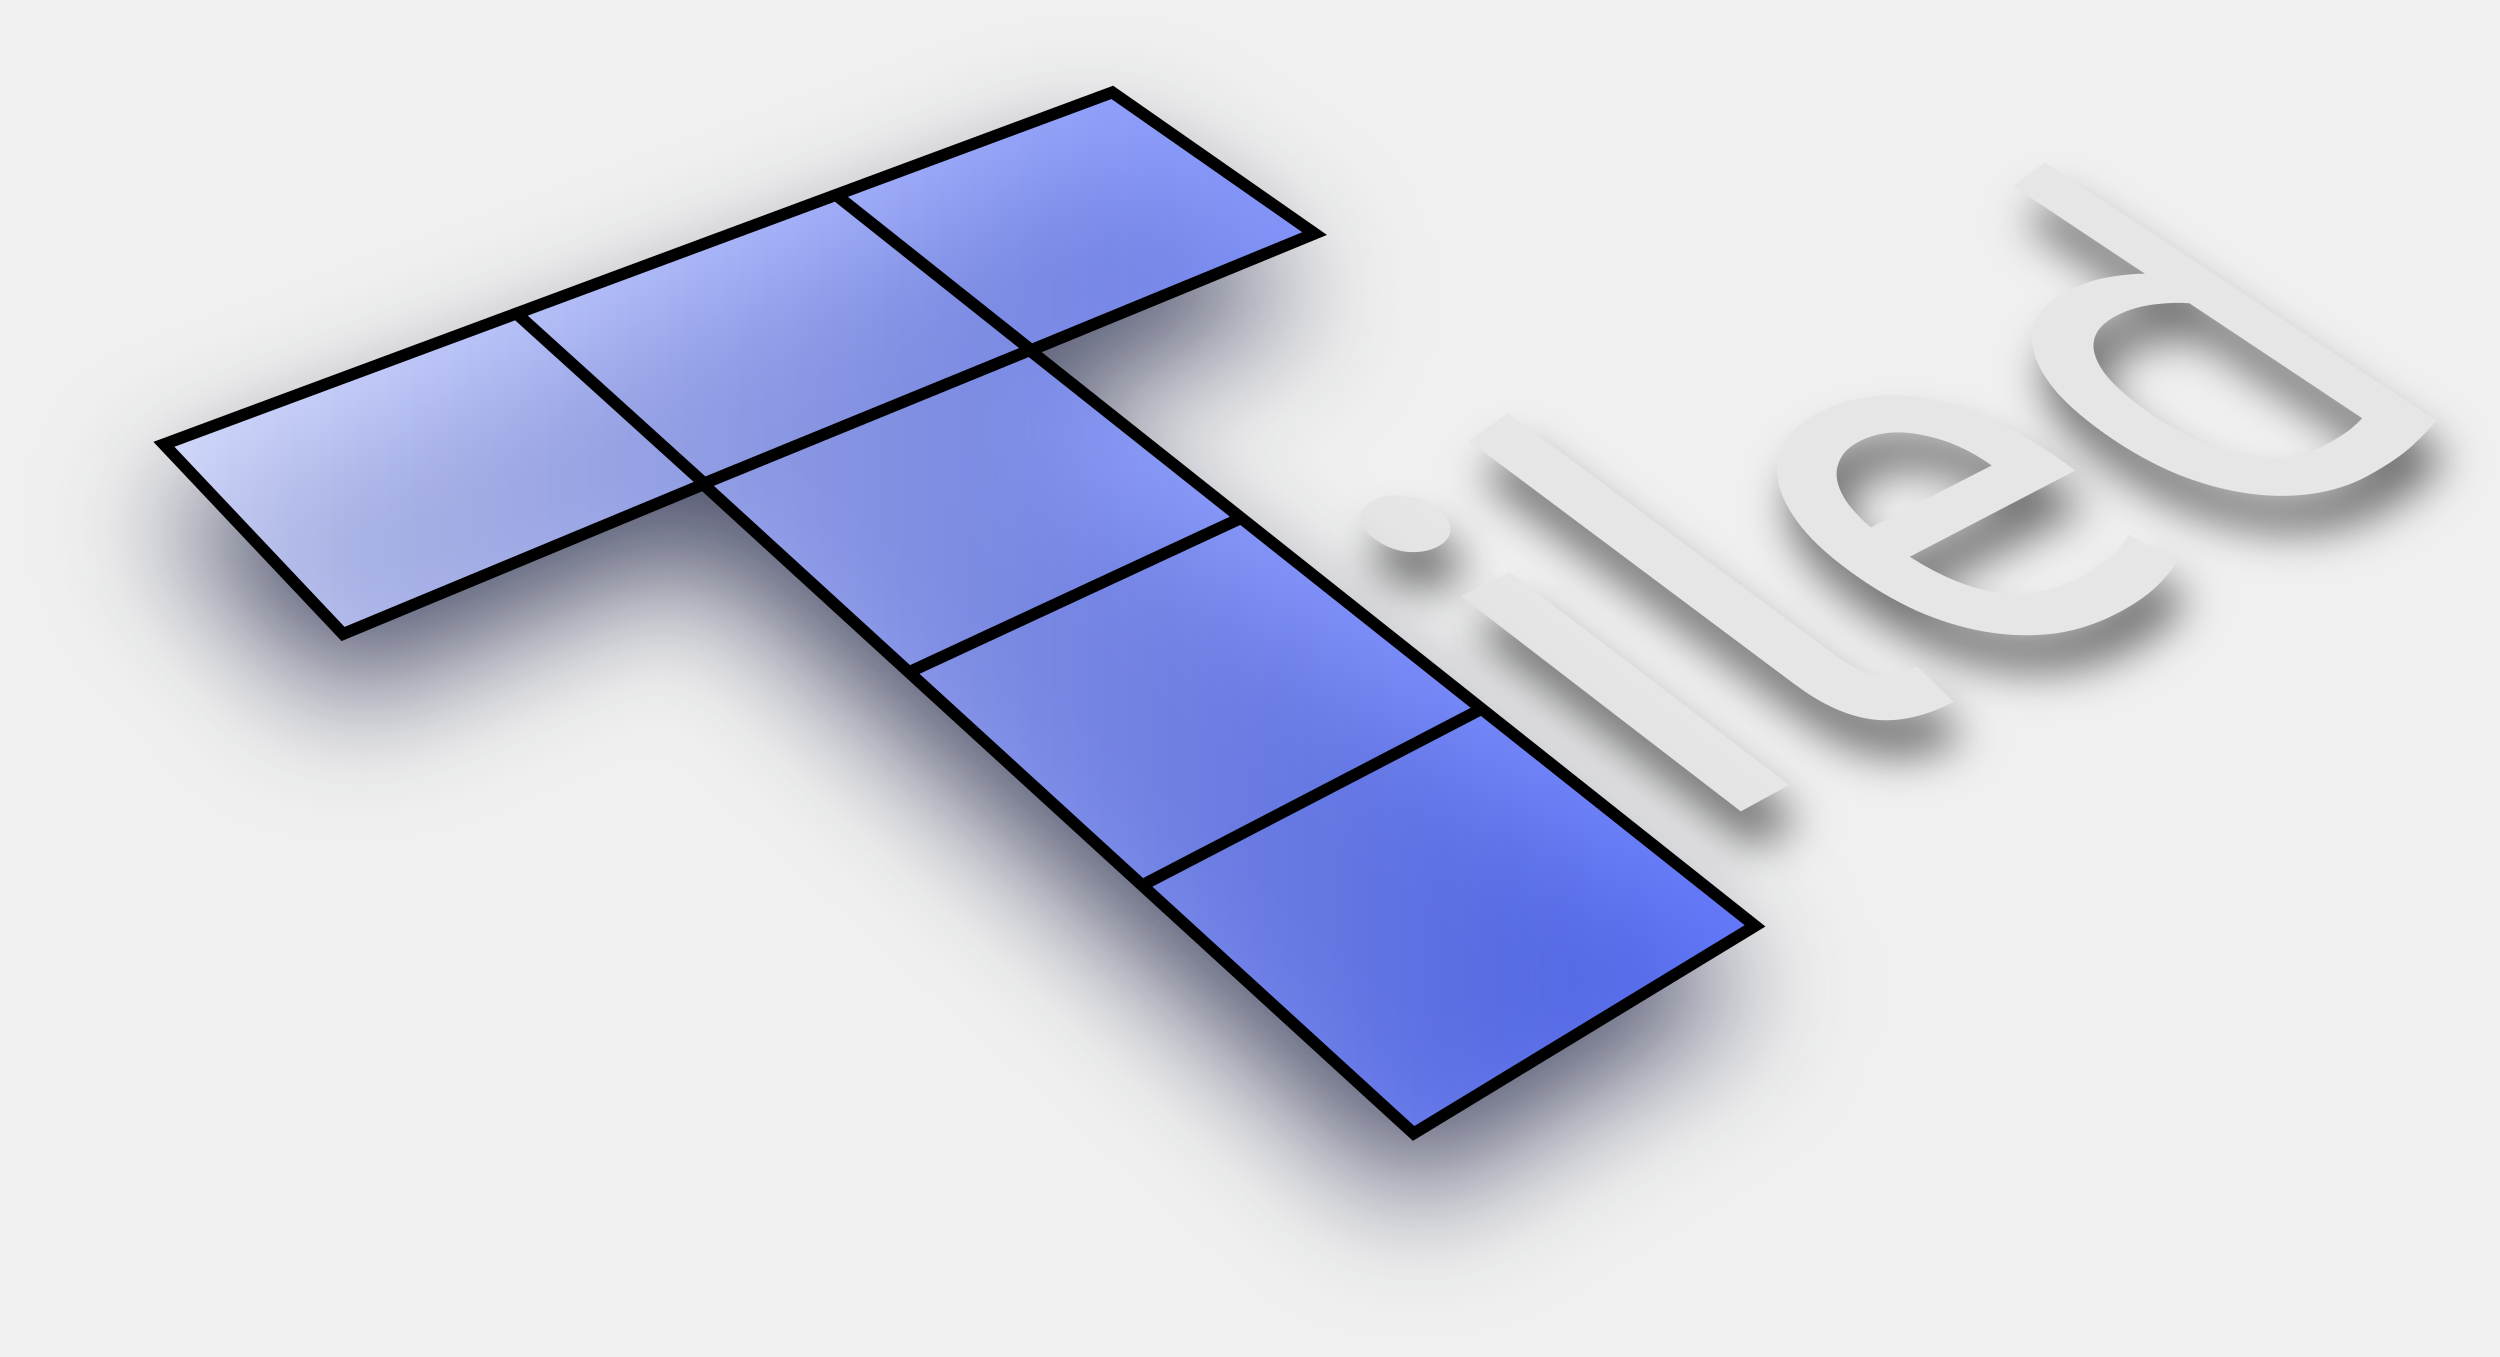
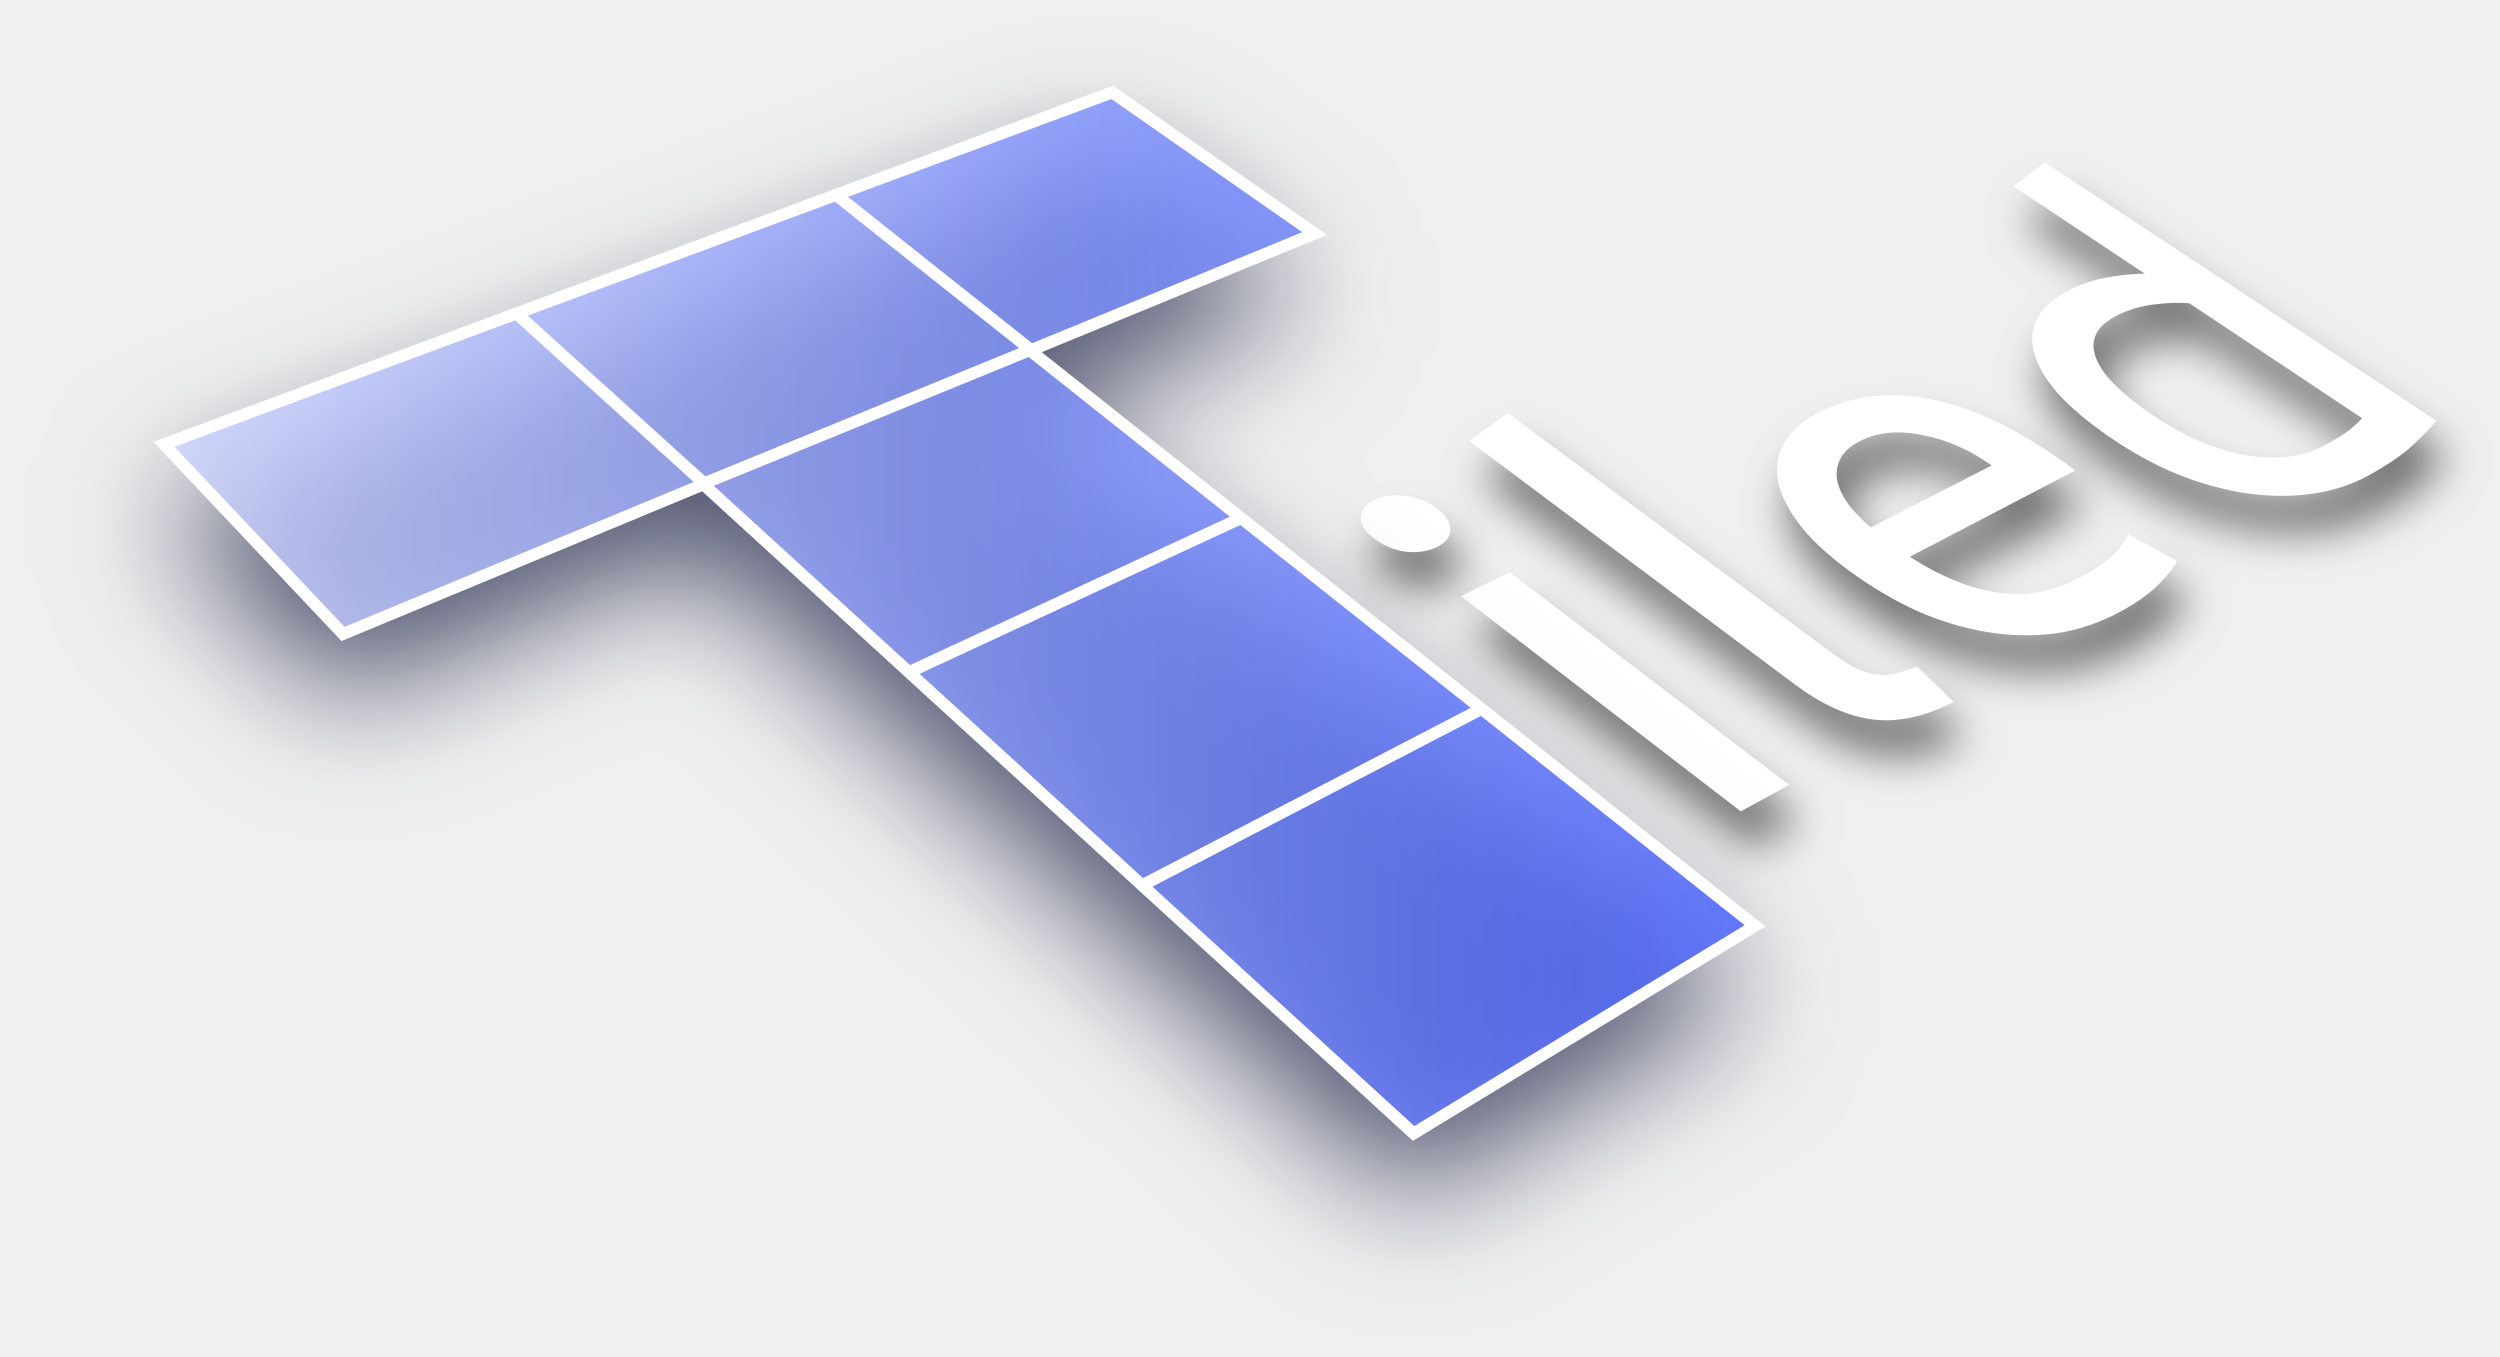
<svg xmlns="http://www.w3.org/2000/svg" xmlns:xlink="http://www.w3.org/1999/xlink" width="419.404" height="227.646" id="svg4288" version="1.1">
  <defs id="defs4290">
    <linearGradient y2="122.362" x2="301.226" y1="122.362" x1="34.293" gradientTransform="translate(158.5,399)" gradientUnits="userSpaceOnUse" id="linearGradient3882" xlink:href="#linearGradient4735" />
    <linearGradient id="linearGradient4735">
      <stop style="stop-color:#cdd5ff;stop-opacity:1;" offset="0" id="stop4737" />
      <stop style="stop-color:#445fff;stop-opacity:1;" offset="1" id="stop4739" />
    </linearGradient>
    <filter color-interpolation-filters="sRGB" height="1.303" y="-0.152" width="1.199" x="-0.099" id="filter3831">
      <feGaussianBlur id="feGaussianBlur3833" stdDeviation="11.04" />
    </filter>
    <filter id="filter5558-7" color-interpolation-filters="sRGB">
      <feGaussianBlur id="feGaussianBlur5560-7" stdDeviation="3.617" />
    </filter>
  </defs>
  <g id="layer1" transform="translate(-165.2979,-418.5392)">
    <path style="opacity:0;fill:none;stroke:#cfc7c7;stroke-width:0.813px;stroke-linecap:butt;stroke-linejoin:miter;stroke-opacity:1" d="m 457.214,556.172 -69.953,-53.887 121.089,-56.501 68.111,44.93 z" id="path5271-9" />
    <path id="path5536-4" d="m 420.248,493.827 c 0,0 -6.505,4.672 -6.505,4.672 0,0 54.684,40.878 54.684,40.878 4.529,3.386 8.892,5.342 13.069,5.861 4.175,0.519 8.73,-0.457 13.58,-2.958 0,0 -6.166,-5.893 -6.166,-5.893 -1.388,0.514 -2.64,0.922 -3.71,1.186 -1.133,0.219 -2.203,0.26 -3.251,0.12 -1.049,-0.14 -2.173,-0.51 -3.311,-1.07 -1.137,-0.559 -2.377,-1.345 -3.776,-2.38 0,0 -54.614,-40.414 -54.614,-40.414 0,0 0,0 0,0 m 90.103,-42.042 c 0,0 -5.31,3.978 -5.31,3.978 0,0 22.087,14.693 22.087,14.693 -1.433,-0.018 -3.298,0.142 -5.65,0.508 -2.309,0.343 -4.561,1.037 -6.733,2.101 -2.716,1.331 -4.606,2.918 -5.621,4.75 -0.971,1.819 -1.163,3.799 -0.58,5.949 0.587,2.163 1.926,4.44 4.035,6.837 2.171,2.386 5.062,4.801 8.598,7.235 3.732,2.569 7.533,4.66 11.475,6.285 3.942,1.562 7.812,2.625 11.596,3.174 3.783,0.549 7.403,0.568 10.883,0.085 3.468,-0.482 6.647,-1.507 9.504,-3.075 3.075,-1.688 5.537,-3.336 7.33,-4.982 1.783,-1.636 3.121,-3.051 4.056,-4.217 0,0 -65.671,-43.321 -65.671,-43.321 0,0 0,0 0,0 m -112.433,56.604 c -1.467,0.69 -2.257,1.647 -2.359,2.883 -0.1,1.17 0.635,2.353 2.223,3.576 1.592,1.227 3.383,1.986 5.357,2.251 1.975,0.193 3.699,-0.059 5.165,-0.766 1.462,-0.705 2.233,-1.652 2.308,-2.824 0.076,-1.24 -0.674,-2.482 -2.265,-3.691 -1.587,-1.205 -3.359,-1.883 -5.309,-2.076 -1.949,-0.263 -3.656,-0.042 -5.12,0.646 0,0 0,0 0,0 m 74.746,-14.793 c -2.369,1.161 -4.223,2.65 -5.53,4.471 -1.314,1.832 -1.892,3.881 -1.695,6.181 0.198,2.315 1.273,4.843 3.237,7.601 1.919,2.733 4.95,5.608 9.058,8.598 3.533,2.572 7.194,4.753 11.028,6.523 3.838,1.702 7.741,2.888 11.657,3.558 3.916,0.671 7.786,0.765 11.67,0.28 3.862,-0.556 7.563,-1.812 11.093,-3.75 2.785,-1.529 4.935,-3.093 6.466,-4.7 1.573,-1.627 2.527,-2.885 2.836,-3.739 0,0 -8.083,-4.418 -8.083,-4.418 -0.378,0.802 -1.183,1.864 -2.371,3.181 -1.203,1.252 -3.085,2.549 -5.614,3.913 -4.523,2.44 -9.13,3.355 -13.848,2.684 -4.72,-0.672 -9.699,-2.707 -14.882,-6.042 0,0 27.726,-14.444 27.726,-14.444 -0.425,-0.357 -0.874,-0.728 -1.408,-1.099 -0.592,-0.412 -1.071,-0.745 -1.426,-0.992 -7.88,-5.478 -15.107,-8.762 -21.725,-9.96 -6.675,-1.238 -12.701,-0.537 -18.188,2.152 0,0 6e-5,-2e-5 6e-5,-2e-5 m -60.272,30.956 c 0,0 46.945,36.106 46.945,36.106 0,0 8.128,-4.45 8.128,-4.45 0,0 -46.886,-35.677 -46.886,-35.677 0,0 -8.187,4.022 -8.187,4.022 0,0 0,0 0,0 m 67.001,-26.052 c 2.982,-1.485 6.467,-1.811 10.507,-0.963 4.034,0.782 7.867,2.466 11.518,5.091 0,0 -20.261,10.391 -20.261,10.391 -1.436,-1.232 -2.697,-2.507 -3.747,-3.853 -0.993,-1.368 -1.628,-2.697 -1.891,-3.992 -0.263,-1.29 -0.06,-2.492 0.514,-3.626 0.566,-1.198 1.679,-2.211 3.361,-3.048 0,0 0,0 0,0 m 43.225,-21.129 c 1.828,-0.911 3.902,-1.507 6.177,-1.772 2.27,-0.264 4.173,-0.321 5.783,-0.189 0,0 28.983,19.28 28.983,19.28 -0.417,0.513 -1.128,1.165 -2.112,1.985 -1,0.757 -2.392,1.621 -4.197,2.594 -3.582,1.932 -7.933,2.478 -13.055,1.648 -5.183,-0.871 -10.461,-3.126 -15.848,-6.799 -2.354,-1.605 -4.38,-3.204 -6.034,-4.8 -1.648,-1.59 -2.742,-3.095 -3.31,-4.526 -0.623,-1.465 -0.685,-2.833 -0.128,-4.061 0.547,-1.287 1.81,-2.397 3.741,-3.36 0,0 0,0 0,0" style="font-size:72px;font-style:normal;font-variant:normal;font-weight:normal;font-stretch:normal;line-height:125%;letter-spacing:0px;word-spacing:0px;opacity:0.549;fill:#000000;fill-opacity:1;stroke:none;filter:url(#filter5558-7);font-family:Ubuntu;-inkscape-font-specification:Ubuntu" />
-     <path style="font-size:72px;font-style:normal;font-variant:normal;font-weight:normal;font-stretch:normal;line-height:125%;letter-spacing:0px;word-spacing:0px;fill:#e6e6e6;fill-opacity:1;stroke:none;font-family:Ubuntu;-inkscape-font-specification:Ubuntu" d="m 418.248,487.827 c 0,0 -6.505,4.672 -6.505,4.672 0,0 54.684,40.878 54.684,40.878 4.529,3.386 8.892,5.342 13.069,5.861 4.175,0.519 8.73,-0.457 13.58,-2.958 0,0 -6.166,-5.893 -6.166,-5.893 -1.388,0.514 -2.64,0.922 -3.71,1.186 -1.133,0.219 -2.203,0.26 -3.251,0.12 -1.049,-0.14 -2.173,-0.51 -3.311,-1.07 -1.137,-0.559 -2.377,-1.345 -3.776,-2.38 0,0 -54.614,-40.414 -54.614,-40.414 0,0 0,0 0,0 m 90.103,-42.042 c 0,0 -5.31,3.978 -5.31,3.978 0,0 22.087,14.693 22.087,14.693 -1.433,-0.018 -3.298,0.142 -5.65,0.508 -2.309,0.343 -4.561,1.037 -6.733,2.101 -2.716,1.331 -4.606,2.918 -5.621,4.75 -0.971,1.819 -1.163,3.799 -0.58,5.949 0.587,2.163 1.926,4.44 4.035,6.837 2.171,2.386 5.062,4.801 8.598,7.235 3.732,2.569 7.533,4.66 11.475,6.285 3.942,1.562 7.812,2.625 11.596,3.174 3.783,0.549 7.403,0.568 10.883,0.085 3.468,-0.482 6.647,-1.507 9.504,-3.075 3.075,-1.688 5.537,-3.336 7.33,-4.982 1.783,-1.636 3.121,-3.051 4.056,-4.217 0,0 -65.671,-43.321 -65.671,-43.321 0,0 0,0 0,0 m -112.433,56.604 c -1.467,0.69 -2.257,1.647 -2.359,2.883 -0.1,1.17 0.635,2.353 2.223,3.576 1.592,1.227 3.383,1.986 5.357,2.251 1.975,0.193 3.699,-0.059 5.165,-0.766 1.462,-0.705 2.233,-1.652 2.308,-2.824 0.076,-1.24 -0.674,-2.482 -2.265,-3.691 -1.587,-1.205 -3.359,-1.883 -5.309,-2.076 -1.949,-0.263 -3.656,-0.042 -5.12,0.646 0,0 0,0 0,0 m 74.746,-14.793 c -2.369,1.161 -4.223,2.65 -5.53,4.471 -1.314,1.832 -1.892,3.881 -1.695,6.181 0.198,2.315 1.273,4.843 3.237,7.601 1.919,2.733 4.95,5.608 9.058,8.598 3.533,2.572 7.194,4.753 11.028,6.523 3.838,1.702 7.741,2.888 11.657,3.558 3.916,0.671 7.786,0.765 11.67,0.28 3.862,-0.556 7.563,-1.812 11.093,-3.75 2.785,-1.529 4.935,-3.093 6.466,-4.7 1.573,-1.627 2.527,-2.885 2.836,-3.739 0,0 -8.083,-4.418 -8.083,-4.418 -0.378,0.802 -1.183,1.864 -2.371,3.181 -1.203,1.252 -3.085,2.549 -5.614,3.913 -4.523,2.44 -9.13,3.355 -13.848,2.684 -4.72,-0.672 -9.699,-2.707 -14.882,-6.042 0,0 27.726,-14.444 27.726,-14.444 -0.425,-0.357 -0.874,-0.728 -1.408,-1.099 -0.592,-0.412 -1.071,-0.745 -1.426,-0.992 -7.88,-5.478 -15.107,-8.762 -21.725,-9.96 -6.675,-1.238 -12.701,-0.537 -18.188,2.152 0,0 6e-5,-2e-5 6e-5,-2e-5 m -60.272,30.956 c 0,0 46.945,36.106 46.945,36.106 0,0 8.128,-4.45 8.128,-4.45 0,0 -46.886,-35.677 -46.886,-35.677 0,0 -8.187,4.022 -8.187,4.022 0,0 0,0 0,0 m 67.001,-26.052 c 2.982,-1.485 6.467,-1.811 10.507,-0.963 4.034,0.782 7.867,2.466 11.518,5.091 0,0 -20.261,10.391 -20.261,10.391 -1.436,-1.232 -2.697,-2.507 -3.747,-3.853 -0.993,-1.368 -1.628,-2.697 -1.891,-3.992 -0.263,-1.29 -0.06,-2.492 0.514,-3.626 0.566,-1.198 1.679,-2.211 3.361,-3.048 0,0 0,0 0,0 m 43.225,-21.129 c 1.828,-0.911 3.902,-1.507 6.177,-1.772 2.27,-0.264 4.173,-0.321 5.783,-0.189 0,0 28.983,19.28 28.983,19.28 -0.417,0.513 -1.128,1.165 -2.112,1.985 -1,0.757 -2.392,1.621 -4.197,2.594 -3.582,1.932 -7.933,2.478 -13.055,1.648 -5.183,-0.871 -10.461,-3.126 -15.848,-6.799 -2.354,-1.605 -4.38,-3.204 -6.034,-4.8 -1.648,-1.59 -2.742,-3.095 -3.31,-4.526 -0.623,-1.465 -0.685,-2.833 -0.128,-4.061 0.547,-1.287 1.81,-2.397 3.741,-3.36 0,0 0,0 0,0" id="path5182-7" />
+     <path style="font-size:72px;font-style:normal;font-variant:normal;font-weight:normal;font-stretch:normal;line-height:125%;letter-spacing:0px;word-spacing:0px;fill:#ffffff;fill-opacity:1;stroke:none;font-family:Ubuntu;-inkscape-font-specification:Ubuntu" d="m 418.248,487.827 c 0,0 -6.505,4.672 -6.505,4.672 0,0 54.684,40.878 54.684,40.878 4.529,3.386 8.892,5.342 13.069,5.861 4.175,0.519 8.73,-0.457 13.58,-2.958 0,0 -6.166,-5.893 -6.166,-5.893 -1.388,0.514 -2.64,0.922 -3.71,1.186 -1.133,0.219 -2.203,0.26 -3.251,0.12 -1.049,-0.14 -2.173,-0.51 -3.311,-1.07 -1.137,-0.559 -2.377,-1.345 -3.776,-2.38 0,0 -54.614,-40.414 -54.614,-40.414 0,0 0,0 0,0 m 90.103,-42.042 c 0,0 -5.31,3.978 -5.31,3.978 0,0 22.087,14.693 22.087,14.693 -1.433,-0.018 -3.298,0.142 -5.65,0.508 -2.309,0.343 -4.561,1.037 -6.733,2.101 -2.716,1.331 -4.606,2.918 -5.621,4.75 -0.971,1.819 -1.163,3.799 -0.58,5.949 0.587,2.163 1.926,4.44 4.035,6.837 2.171,2.386 5.062,4.801 8.598,7.235 3.732,2.569 7.533,4.66 11.475,6.285 3.942,1.562 7.812,2.625 11.596,3.174 3.783,0.549 7.403,0.568 10.883,0.085 3.468,-0.482 6.647,-1.507 9.504,-3.075 3.075,-1.688 5.537,-3.336 7.33,-4.982 1.783,-1.636 3.121,-3.051 4.056,-4.217 0,0 -65.671,-43.321 -65.671,-43.321 0,0 0,0 0,0 m -112.433,56.604 c -1.467,0.69 -2.257,1.647 -2.359,2.883 -0.1,1.17 0.635,2.353 2.223,3.576 1.592,1.227 3.383,1.986 5.357,2.251 1.975,0.193 3.699,-0.059 5.165,-0.766 1.462,-0.705 2.233,-1.652 2.308,-2.824 0.076,-1.24 -0.674,-2.482 -2.265,-3.691 -1.587,-1.205 -3.359,-1.883 -5.309,-2.076 -1.949,-0.263 -3.656,-0.042 -5.12,0.646 0,0 0,0 0,0 m 74.746,-14.793 c -2.369,1.161 -4.223,2.65 -5.53,4.471 -1.314,1.832 -1.892,3.881 -1.695,6.181 0.198,2.315 1.273,4.843 3.237,7.601 1.919,2.733 4.95,5.608 9.058,8.598 3.533,2.572 7.194,4.753 11.028,6.523 3.838,1.702 7.741,2.888 11.657,3.558 3.916,0.671 7.786,0.765 11.67,0.28 3.862,-0.556 7.563,-1.812 11.093,-3.75 2.785,-1.529 4.935,-3.093 6.466,-4.7 1.573,-1.627 2.527,-2.885 2.836,-3.739 0,0 -8.083,-4.418 -8.083,-4.418 -0.378,0.802 -1.183,1.864 -2.371,3.181 -1.203,1.252 -3.085,2.549 -5.614,3.913 -4.523,2.44 -9.13,3.355 -13.848,2.684 -4.72,-0.672 -9.699,-2.707 -14.882,-6.042 0,0 27.726,-14.444 27.726,-14.444 -0.425,-0.357 -0.874,-0.728 -1.408,-1.099 -0.592,-0.412 -1.071,-0.745 -1.426,-0.992 -7.88,-5.478 -15.107,-8.762 -21.725,-9.96 -6.675,-1.238 -12.701,-0.537 -18.188,2.152 0,0 6e-5,-2e-5 6e-5,-2e-5 m -60.272,30.956 c 0,0 46.945,36.106 46.945,36.106 0,0 8.128,-4.45 8.128,-4.45 0,0 -46.886,-35.677 -46.886,-35.677 0,0 -8.187,4.022 -8.187,4.022 0,0 0,0 0,0 m 67.001,-26.052 c 2.982,-1.485 6.467,-1.811 10.507,-0.963 4.034,0.782 7.867,2.466 11.518,5.091 0,0 -20.261,10.391 -20.261,10.391 -1.436,-1.232 -2.697,-2.507 -3.747,-3.853 -0.993,-1.368 -1.628,-2.697 -1.891,-3.992 -0.263,-1.29 -0.06,-2.492 0.514,-3.626 0.566,-1.198 1.679,-2.211 3.361,-3.048 0,0 0,0 0,0 m 43.225,-21.129 c 1.828,-0.911 3.902,-1.507 6.177,-1.772 2.27,-0.264 4.173,-0.321 5.783,-0.189 0,0 28.983,19.28 28.983,19.28 -0.417,0.513 -1.128,1.165 -2.112,1.985 -1,0.757 -2.392,1.621 -4.197,2.594 -3.582,1.932 -7.933,2.478 -13.055,1.648 -5.183,-0.871 -10.461,-3.126 -15.848,-6.799 -2.354,-1.605 -4.38,-3.204 -6.034,-4.8 -1.648,-1.59 -2.742,-3.095 -3.31,-4.526 -0.623,-1.465 -0.685,-2.833 -0.128,-4.061 0.547,-1.287 1.81,-2.397 3.741,-3.36 0,0 0,0 0,0" id="path5182-7" />
    <path id="path4523" style="opacity:0.7;fill:#0d1339;fill-opacity:1;stroke:none;filter:url(#filter3831)" d="m 356.034,577.989 57,-29.625 m -96.375,-6 55.75,-25.875 m -90.25,-5.75 55,-22.5 m 0.25,0.125 -32.875,-26.125 m -53.75,19.75 31.625,28.625 m -90.616,-6.537 159.099,-59.043 33.941,23.688 -47.73,19.622 121.622,96.52 -57.276,34.825 -119.147,-108.894 -60.458,25.102 z" />
    <path d="m 357.034,566.989 57,-29.625 m -96.375,-6 55.75,-25.875 m -90.25,-5.75 55,-22.5 m 0.25,0.125 -32.875,-26.125 m -53.75,19.75 31.625,28.625 m -90.616,-6.537 159.099,-59.043 33.941,23.688 -47.73,19.622 121.622,96.52 -57.276,34.825 -119.147,-108.894 -60.458,25.102 z" style="opacity:0.8;fill:url(#linearGradient3882);fill-opacity:1;stroke:none" id="path4519" />
-     <path id="path4640" style="fill:none;stroke:#000000;stroke-width:2;stroke-linecap:butt;stroke-linejoin:miter;stroke-miterlimit:4;stroke-opacity:1;stroke-dasharray:none" d="m 357.034,566.989 57,-29.625 m -96.375,-6 55.75,-25.875 m -90.25,-5.75 55,-22.5 m 0.25,0.125 -32.875,-26.125 m -53.75,19.75 31.625,28.625 m -90.616,-6.537 159.099,-59.043 33.941,23.688 -47.73,19.622 121.622,96.52 -57.276,34.825 -119.147,-108.894 -60.458,25.102 z" />
+     <path id="path4640" style="fill:none;stroke:#ffffff;stroke-width:2;stroke-linecap:butt;stroke-linejoin:miter;stroke-miterlimit:4;stroke-opacity:1;stroke-dasharray:none" d="m 357.034,566.989 57,-29.625 m -96.375,-6 55.75,-25.875 m -90.25,-5.75 55,-22.5 m 0.25,0.125 -32.875,-26.125 m -53.75,19.75 31.625,28.625 m -90.616,-6.537 159.099,-59.043 33.941,23.688 -47.73,19.622 121.622,96.52 -57.276,34.825 -119.147,-108.894 -60.458,25.102 z" />
  </g>
</svg>
